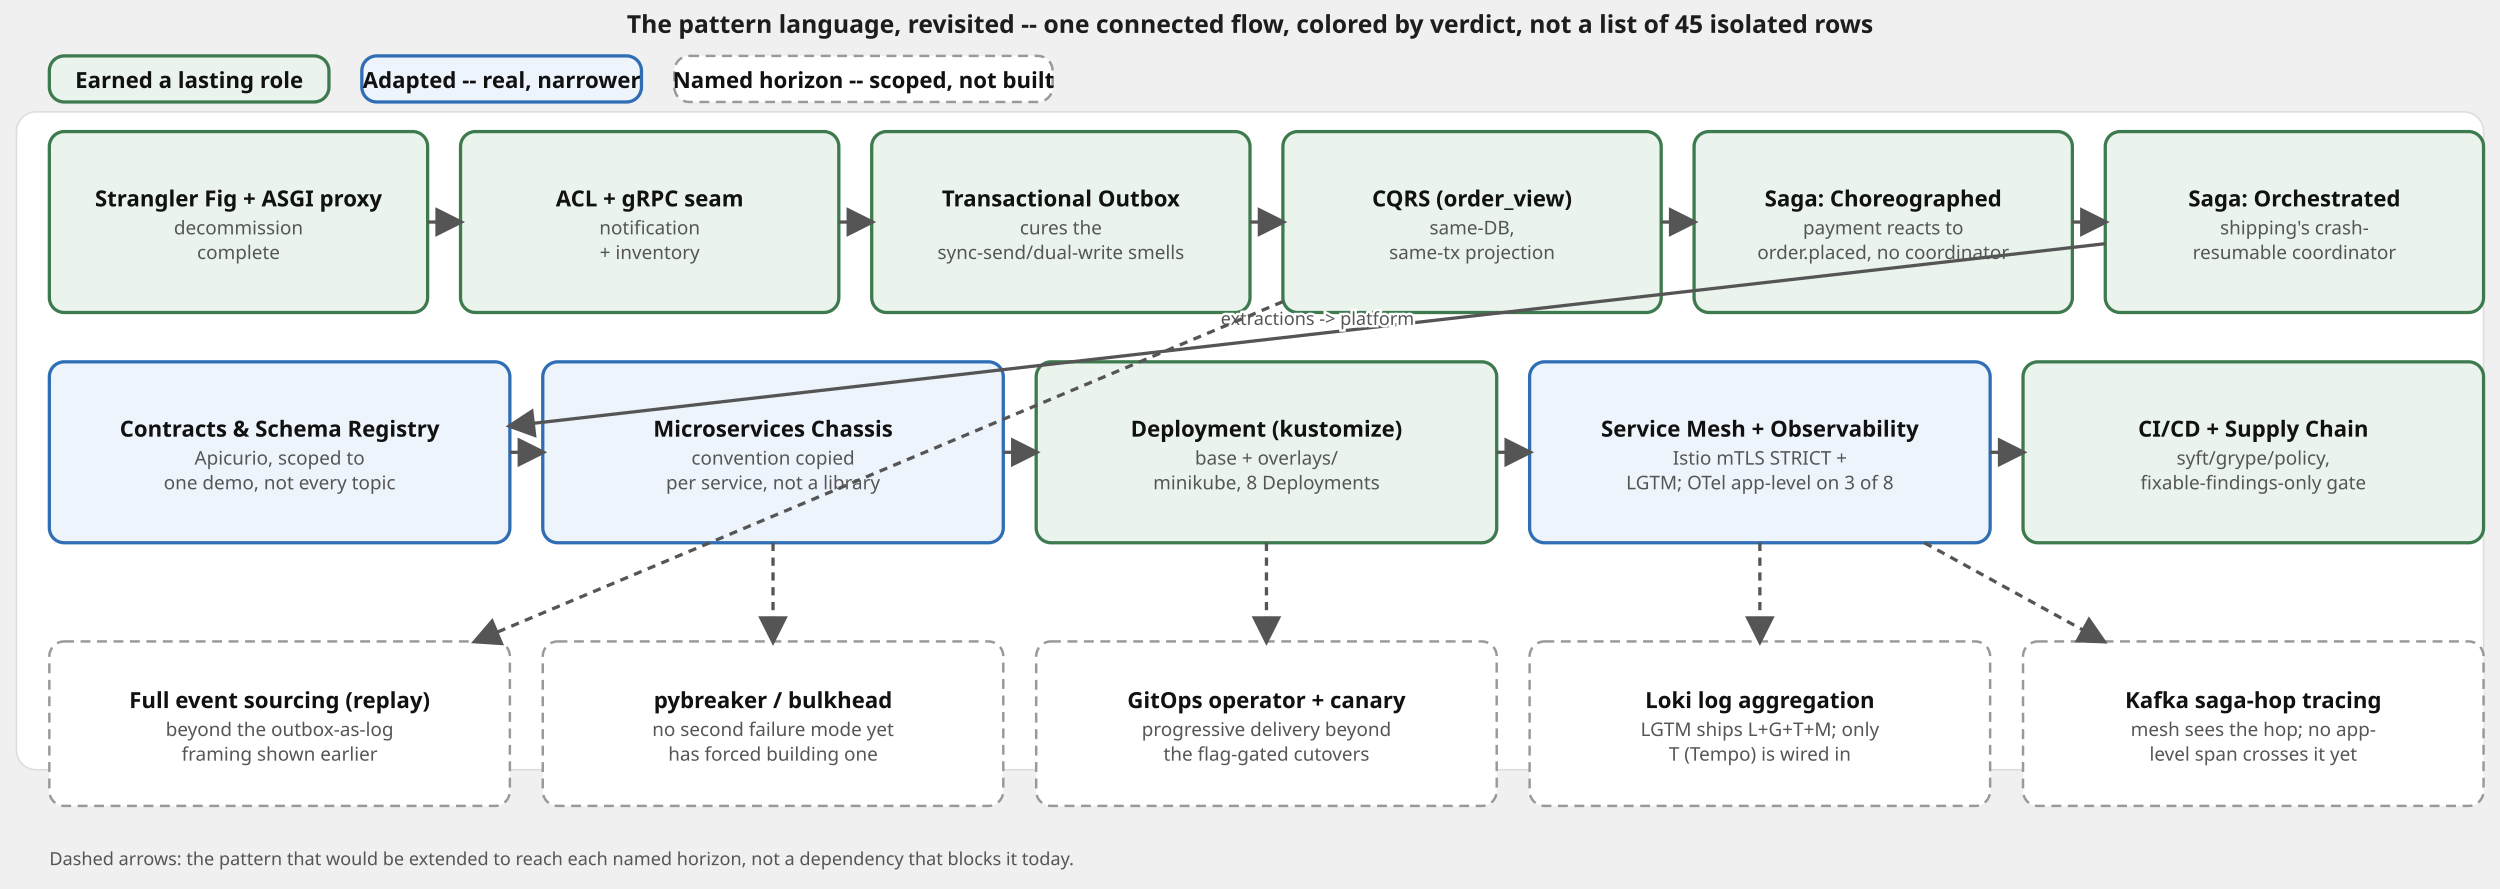
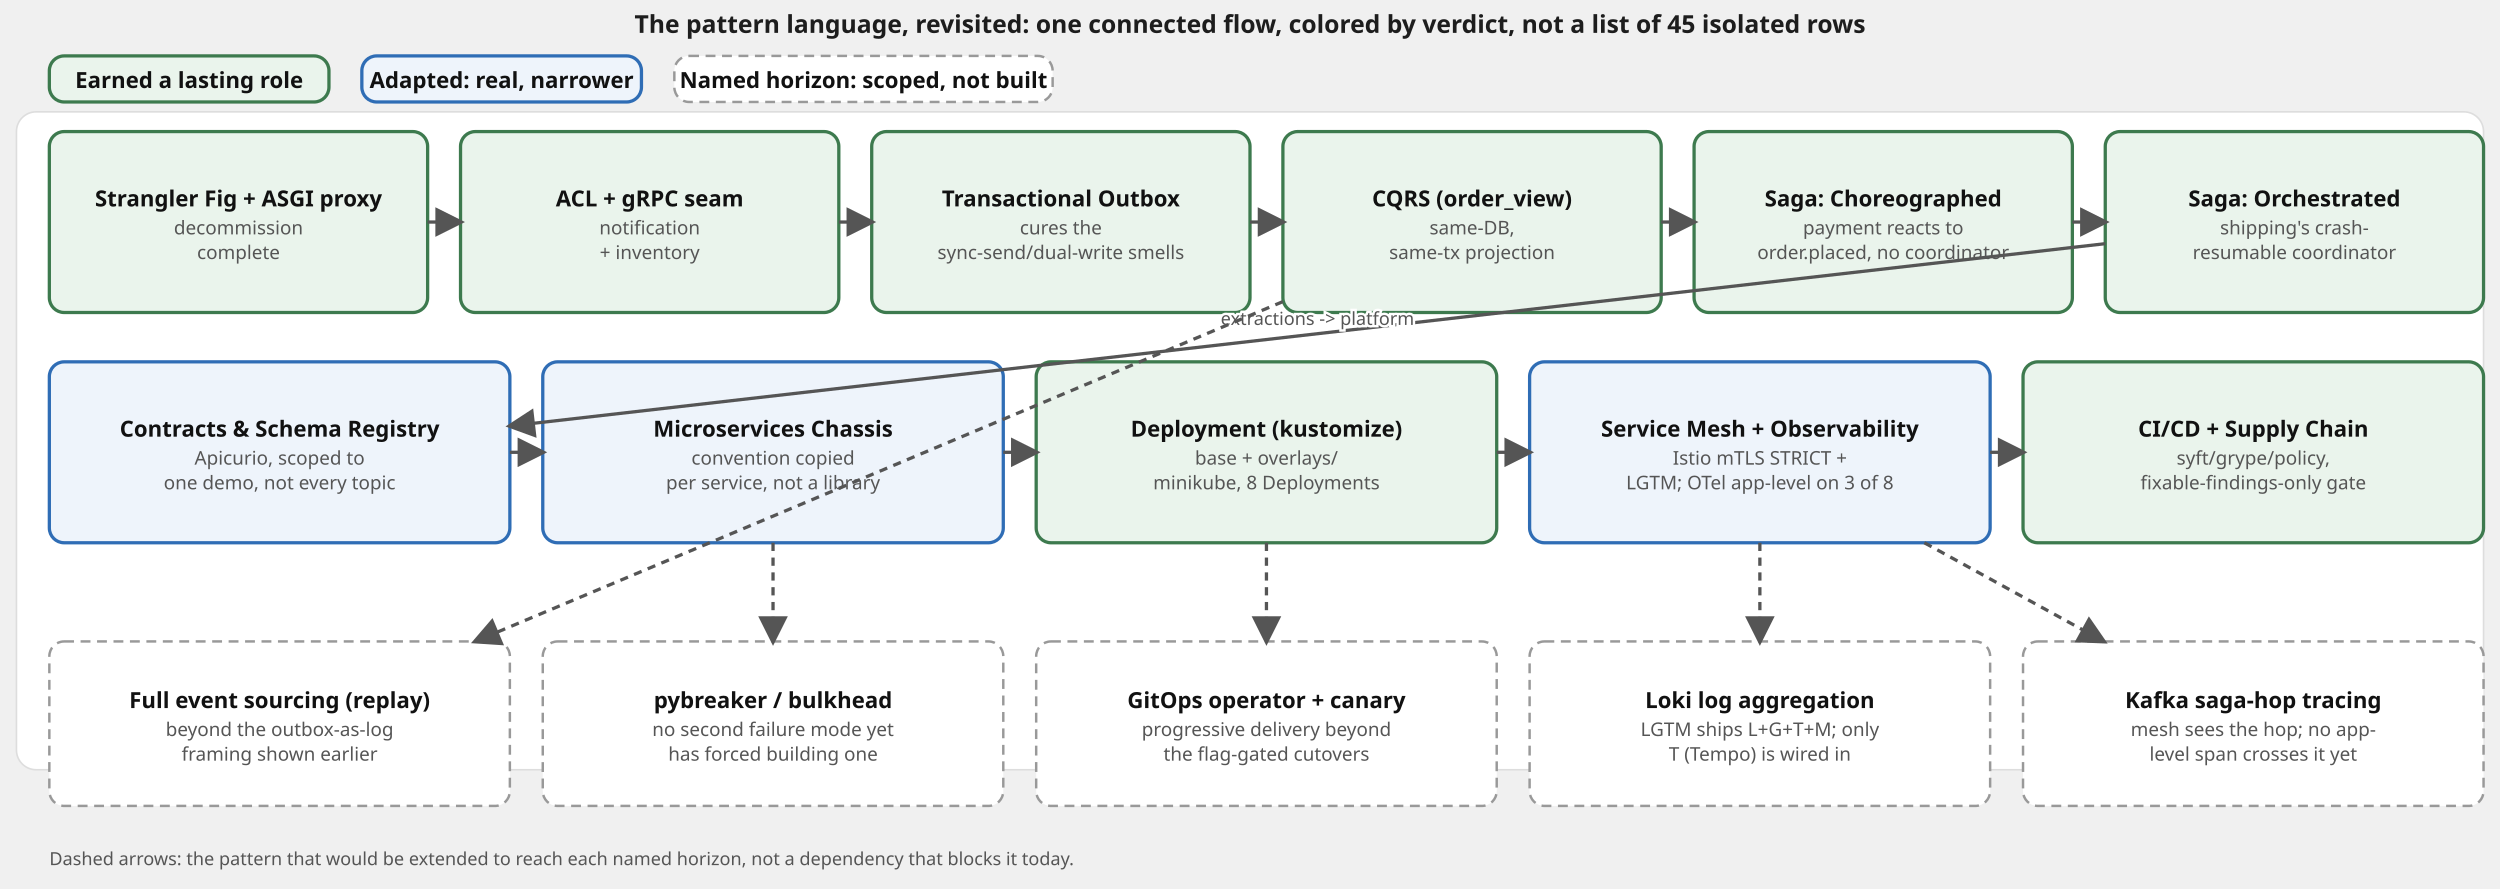
<svg xmlns="http://www.w3.org/2000/svg" viewBox="0 0 1520 540" font-family="'Red Hat Text', system-ui, sans-serif" role="img">
  <defs>
    <marker id="a" viewBox="0 0 10 10" refX="8.5" refY="5" markerWidth="9" markerHeight="9" orient="auto-start-reverse">
      <path d="M0,0 L10,5 L0,10 z" fill="#555" />
    </marker>
    <marker id="am" viewBox="0 0 10 10" refX="8.5" refY="5" markerWidth="9" markerHeight="9" orient="auto-start-reverse">
      <path d="M0,0 L10,5 L0,10 z" fill="#2f5f3d" />
    </marker>
  </defs>
  <rect x="10" y="68" width="1500" height="400" rx="12" fill="#ffffff" stroke="#ddd" />
  <rect x="30" y="34" width="170" height="28" rx="9" fill="#eaf4ec" stroke="#3d7a4e" stroke-width="2" />
  <text x="115.0" y="53.5" font-size="13.5" font-weight="700" fill="#111111" text-anchor="middle">Earned a lasting role</text>
  <rect x="220" y="34" width="170" height="28" rx="9" fill="#eef4fb" stroke="#2f6db5" stroke-width="2" />
-   <text x="305.0" y="53.5" font-size="13.5" font-weight="700" fill="#111111" text-anchor="middle">Adapted -- real, narrower</text>
+   <text x="305.0" y="53.5" font-size="13.5" font-weight="700" fill="#111111" text-anchor="middle">Adapted: real, narrower</text>
  <rect x="410" y="34" width="230" height="28" rx="9" fill="#ffffff" stroke="#999999" stroke-width="1.5" stroke-dasharray="6 4" />
-   <text x="525.0" y="53.5" font-size="13.5" font-weight="700" fill="#111111" text-anchor="middle">Named horizon -- scoped, not built</text>
+   <text x="525.0" y="53.5" font-size="13.5" font-weight="700" fill="#111111" text-anchor="middle">Named horizon: scoped, not built</text>
  <rect x="30" y="80" width="230" height="110" rx="9" fill="#eaf4ec" stroke="#3d7a4e" stroke-width="2" />
  <text x="145.0" y="125.5" font-size="13.5" font-weight="700" fill="#111111" text-anchor="middle">Strangler Fig + ASGI proxy</text>
  <text x="145.0" y="142.5" font-size="11.5" fill="#555555" text-anchor="middle">decommission</text>
  <text x="145.0" y="157.5" font-size="11.5" fill="#555555" text-anchor="middle">complete</text>
  <rect x="280" y="80" width="230" height="110" rx="9" fill="#eaf4ec" stroke="#3d7a4e" stroke-width="2" />
  <text x="395.0" y="125.5" font-size="13.5" font-weight="700" fill="#111111" text-anchor="middle">ACL + gRPC seam</text>
  <text x="395.0" y="142.5" font-size="11.5" fill="#555555" text-anchor="middle">notification</text>
  <text x="395.0" y="157.5" font-size="11.5" fill="#555555" text-anchor="middle">+ inventory</text>
  <rect x="530" y="80" width="230" height="110" rx="9" fill="#eaf4ec" stroke="#3d7a4e" stroke-width="2" />
  <text x="645.0" y="125.5" font-size="13.5" font-weight="700" fill="#111111" text-anchor="middle">Transactional Outbox</text>
  <text x="645.0" y="142.5" font-size="11.5" fill="#555555" text-anchor="middle">cures the</text>
  <text x="645.0" y="157.5" font-size="11.5" fill="#555555" text-anchor="middle">sync-send/dual-write smells</text>
  <rect x="780" y="80" width="230" height="110" rx="9" fill="#eaf4ec" stroke="#3d7a4e" stroke-width="2" />
  <text x="895.0" y="125.5" font-size="13.5" font-weight="700" fill="#111111" text-anchor="middle">CQRS (order_view)</text>
  <text x="895.0" y="142.5" font-size="11.5" fill="#555555" text-anchor="middle">same-DB,</text>
  <text x="895.0" y="157.5" font-size="11.5" fill="#555555" text-anchor="middle">same-tx projection</text>
  <rect x="1030" y="80" width="230" height="110" rx="9" fill="#eaf4ec" stroke="#3d7a4e" stroke-width="2" />
  <text x="1145.0" y="125.5" font-size="13.5" font-weight="700" fill="#111111" text-anchor="middle">Saga: Choreographed</text>
  <text x="1145.0" y="142.5" font-size="11.5" fill="#555555" text-anchor="middle">payment reacts to</text>
  <text x="1145.0" y="157.5" font-size="11.5" fill="#555555" text-anchor="middle">order.placed, no coordinator</text>
  <rect x="1280" y="80" width="230" height="110" rx="9" fill="#eaf4ec" stroke="#3d7a4e" stroke-width="2" />
  <text x="1395.0" y="125.5" font-size="13.5" font-weight="700" fill="#111111" text-anchor="middle">Saga: Orchestrated</text>
  <text x="1395.0" y="142.5" font-size="11.5" fill="#555555" text-anchor="middle">shipping's crash-</text>
  <text x="1395.0" y="157.5" font-size="11.5" fill="#555555" text-anchor="middle">resumable coordinator</text>
  <rect x="30" y="220" width="280" height="110" rx="9" fill="#eef4fb" stroke="#2f6db5" stroke-width="2" />
  <text x="170.0" y="265.5" font-size="13.5" font-weight="700" fill="#111111" text-anchor="middle">Contracts &amp; Schema Registry</text>
  <text x="170.0" y="282.5" font-size="11.5" fill="#555555" text-anchor="middle">Apicurio, scoped to</text>
  <text x="170.0" y="297.5" font-size="11.5" fill="#555555" text-anchor="middle">one demo, not every topic</text>
  <rect x="330" y="220" width="280" height="110" rx="9" fill="#eef4fb" stroke="#2f6db5" stroke-width="2" />
  <text x="470.0" y="265.5" font-size="13.5" font-weight="700" fill="#111111" text-anchor="middle">Microservices Chassis</text>
  <text x="470.0" y="282.5" font-size="11.5" fill="#555555" text-anchor="middle">convention copied</text>
  <text x="470.0" y="297.5" font-size="11.5" fill="#555555" text-anchor="middle">per service, not a library</text>
  <rect x="630" y="220" width="280" height="110" rx="9" fill="#eaf4ec" stroke="#3d7a4e" stroke-width="2" />
  <text x="770.0" y="265.5" font-size="13.5" font-weight="700" fill="#111111" text-anchor="middle">Deployment (kustomize)</text>
  <text x="770.0" y="282.5" font-size="11.5" fill="#555555" text-anchor="middle">base + overlays/</text>
  <text x="770.0" y="297.5" font-size="11.5" fill="#555555" text-anchor="middle">minikube, 8 Deployments</text>
  <rect x="930" y="220" width="280" height="110" rx="9" fill="#eef4fb" stroke="#2f6db5" stroke-width="2" />
  <text x="1070.0" y="265.5" font-size="13.5" font-weight="700" fill="#111111" text-anchor="middle">Service Mesh + Observability</text>
  <text x="1070.0" y="282.5" font-size="11.5" fill="#555555" text-anchor="middle">Istio mTLS STRICT +</text>
  <text x="1070.0" y="297.5" font-size="11.5" fill="#555555" text-anchor="middle">LGTM; OTel app-level on 3 of 8</text>
  <rect x="1230" y="220" width="280" height="110" rx="9" fill="#eaf4ec" stroke="#3d7a4e" stroke-width="2" />
  <text x="1370.0" y="265.5" font-size="13.5" font-weight="700" fill="#111111" text-anchor="middle">CI/CD + Supply Chain</text>
  <text x="1370.0" y="282.5" font-size="11.5" fill="#555555" text-anchor="middle">syft/grype/policy,</text>
  <text x="1370.0" y="297.5" font-size="11.5" fill="#555555" text-anchor="middle">fixable-findings-only gate</text>
  <rect x="30" y="390" width="280" height="100" rx="9" fill="#ffffff" stroke="#999999" stroke-width="1.5" stroke-dasharray="6 4" />
  <text x="170.0" y="430.5" font-size="13.5" font-weight="700" fill="#111111" text-anchor="middle">Full event sourcing (replay)</text>
  <text x="170.0" y="447.5" font-size="11.5" fill="#555555" text-anchor="middle">beyond the outbox-as-log</text>
  <text x="170.0" y="462.5" font-size="11.5" fill="#555555" text-anchor="middle">framing shown earlier</text>
  <rect x="330" y="390" width="280" height="100" rx="9" fill="#ffffff" stroke="#999999" stroke-width="1.5" stroke-dasharray="6 4" />
  <text x="470.0" y="430.5" font-size="13.5" font-weight="700" fill="#111111" text-anchor="middle">pybreaker / bulkhead</text>
  <text x="470.0" y="447.5" font-size="11.5" fill="#555555" text-anchor="middle">no second failure mode yet</text>
  <text x="470.0" y="462.5" font-size="11.5" fill="#555555" text-anchor="middle">has forced building one</text>
  <rect x="630" y="390" width="280" height="100" rx="9" fill="#ffffff" stroke="#999999" stroke-width="1.5" stroke-dasharray="6 4" />
  <text x="770.0" y="430.5" font-size="13.5" font-weight="700" fill="#111111" text-anchor="middle">GitOps operator + canary</text>
  <text x="770.0" y="447.5" font-size="11.5" fill="#555555" text-anchor="middle">progressive delivery beyond</text>
  <text x="770.0" y="462.5" font-size="11.5" fill="#555555" text-anchor="middle">the flag-gated cutovers</text>
  <rect x="930" y="390" width="280" height="100" rx="9" fill="#ffffff" stroke="#999999" stroke-width="1.5" stroke-dasharray="6 4" />
  <text x="1070.0" y="430.5" font-size="13.5" font-weight="700" fill="#111111" text-anchor="middle">Loki log aggregation</text>
  <text x="1070.0" y="447.5" font-size="11.5" fill="#555555" text-anchor="middle">LGTM ships L+G+T+M; only</text>
  <text x="1070.0" y="462.5" font-size="11.5" fill="#555555" text-anchor="middle">T (Tempo) is wired in</text>
  <rect x="1230" y="390" width="280" height="100" rx="9" fill="#ffffff" stroke="#999999" stroke-width="1.5" stroke-dasharray="6 4" />
  <text x="1370.0" y="430.5" font-size="13.5" font-weight="700" fill="#111111" text-anchor="middle">Kafka saga-hop tracing</text>
  <text x="1370.0" y="447.5" font-size="11.5" fill="#555555" text-anchor="middle">mesh sees the hop; no app-</text>
  <text x="1370.0" y="462.5" font-size="11.5" fill="#555555" text-anchor="middle">level span crosses it yet</text>
  <path d="M260.0,135.0 L280.0,135.0" fill="none" stroke="#555" stroke-width="2" marker-end="url(#a)" />
  <path d="M510.0,135.0 L530.0,135.0" fill="none" stroke="#555" stroke-width="2" marker-end="url(#a)" />
  <path d="M760.0,135.0 L780.0,135.0" fill="none" stroke="#555" stroke-width="2" marker-end="url(#a)" />
  <path d="M1010.0,135.0 L1030.0,135.0" fill="none" stroke="#555" stroke-width="2" marker-end="url(#a)" />
  <path d="M1260.0,135.0 L1280.0,135.0" fill="none" stroke="#555" stroke-width="2" marker-end="url(#a)" />
  <path d="M1280.0,148.143 L310.0,259.0" fill="none" stroke="#555" stroke-width="2" marker-end="url(#a)" />
  <text x="801.0" y="197.571" font-size="11" fill="#ffffff" stroke="#ffffff" stroke-width="3" paint-order="stroke" text-anchor="middle">extractions -&gt; platform</text>
  <text x="801.0" y="197.571" font-size="11" fill="#555" text-anchor="middle">extractions -&gt; platform</text>
  <path d="M310.0,275.0 L330.0,275.0" fill="none" stroke="#555" stroke-width="2" marker-end="url(#a)" />
  <path d="M610.0,275.0 L630.0,275.0" fill="none" stroke="#555" stroke-width="2" marker-end="url(#a)" />
  <path d="M910.0,275.0 L930.0,275.0" fill="none" stroke="#555" stroke-width="2" marker-end="url(#a)" />
  <path d="M1210.0,275.0 L1230.0,275.0" fill="none" stroke="#555" stroke-width="2" marker-end="url(#a)" />
  <path d="M780.0,183.379 L288.852,390.0" fill="none" stroke="#555" stroke-width="2" stroke-dasharray="5 4" marker-end="url(#a)" />
  <path d="M470.0,330.0 L470.0,390.0" fill="none" stroke="#555" stroke-width="2" stroke-dasharray="5 4" marker-end="url(#a)" />
  <path d="M770.0,330.0 L770.0,390.0" fill="none" stroke="#555" stroke-width="2" stroke-dasharray="5 4" marker-end="url(#a)" />
  <path d="M1070.0,330.0 L1070.0,390.0" fill="none" stroke="#555" stroke-width="2" stroke-dasharray="5 4" marker-end="url(#a)" />
  <path d="M1170.0,330.0 L1279.091,390.0" fill="none" stroke="#555" stroke-width="2" stroke-dasharray="5 4" marker-end="url(#a)" />
-   <text x="760.0" y="20" font-size="15" fill="#1d1d1d" text-anchor="middle" font-weight="700">The pattern language, revisited -- one connected flow, colored by verdict, not a list of 45 isolated rows</text>
+   <text x="760.0" y="20" font-size="15" fill="#1d1d1d" text-anchor="middle" font-weight="700">The pattern language, revisited: one connected flow, colored by verdict, not a list of 45 isolated rows</text>
  <text x="30" y="526" font-size="11" fill="#555555" text-anchor="start">Dashed arrows: the pattern that would be extended to reach each named horizon, not a dependency that blocks it today.</text>
</svg>
